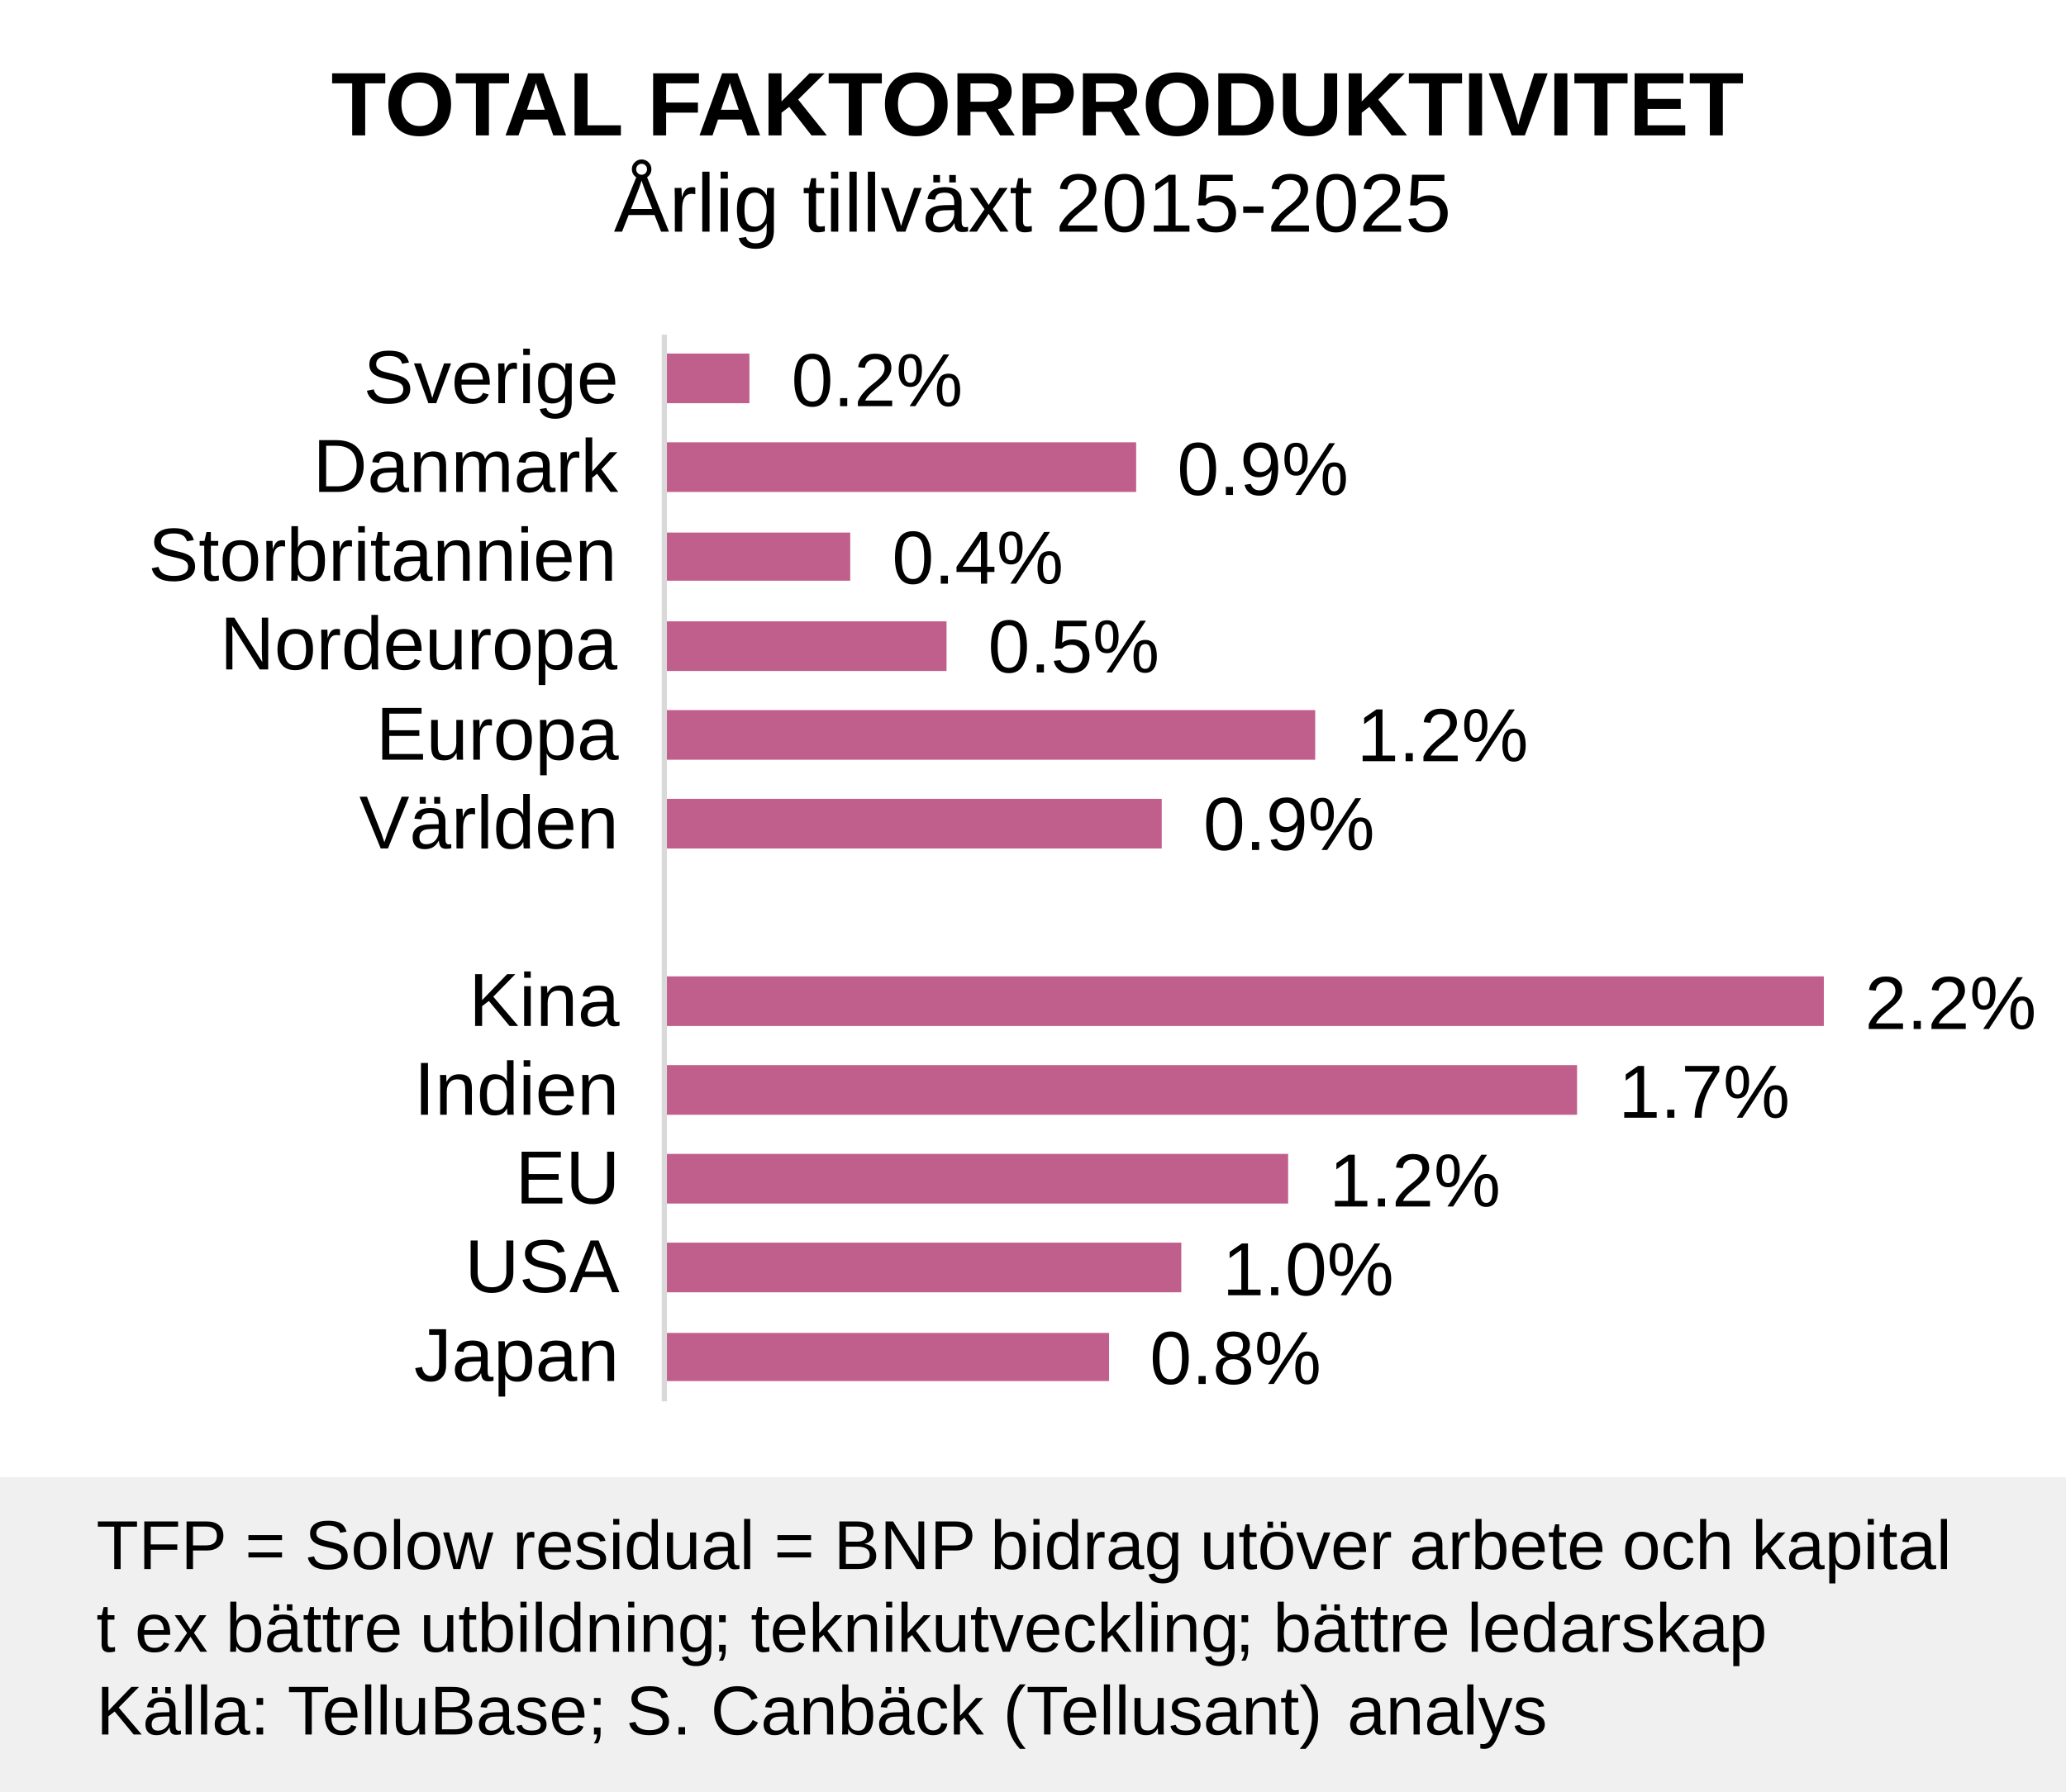
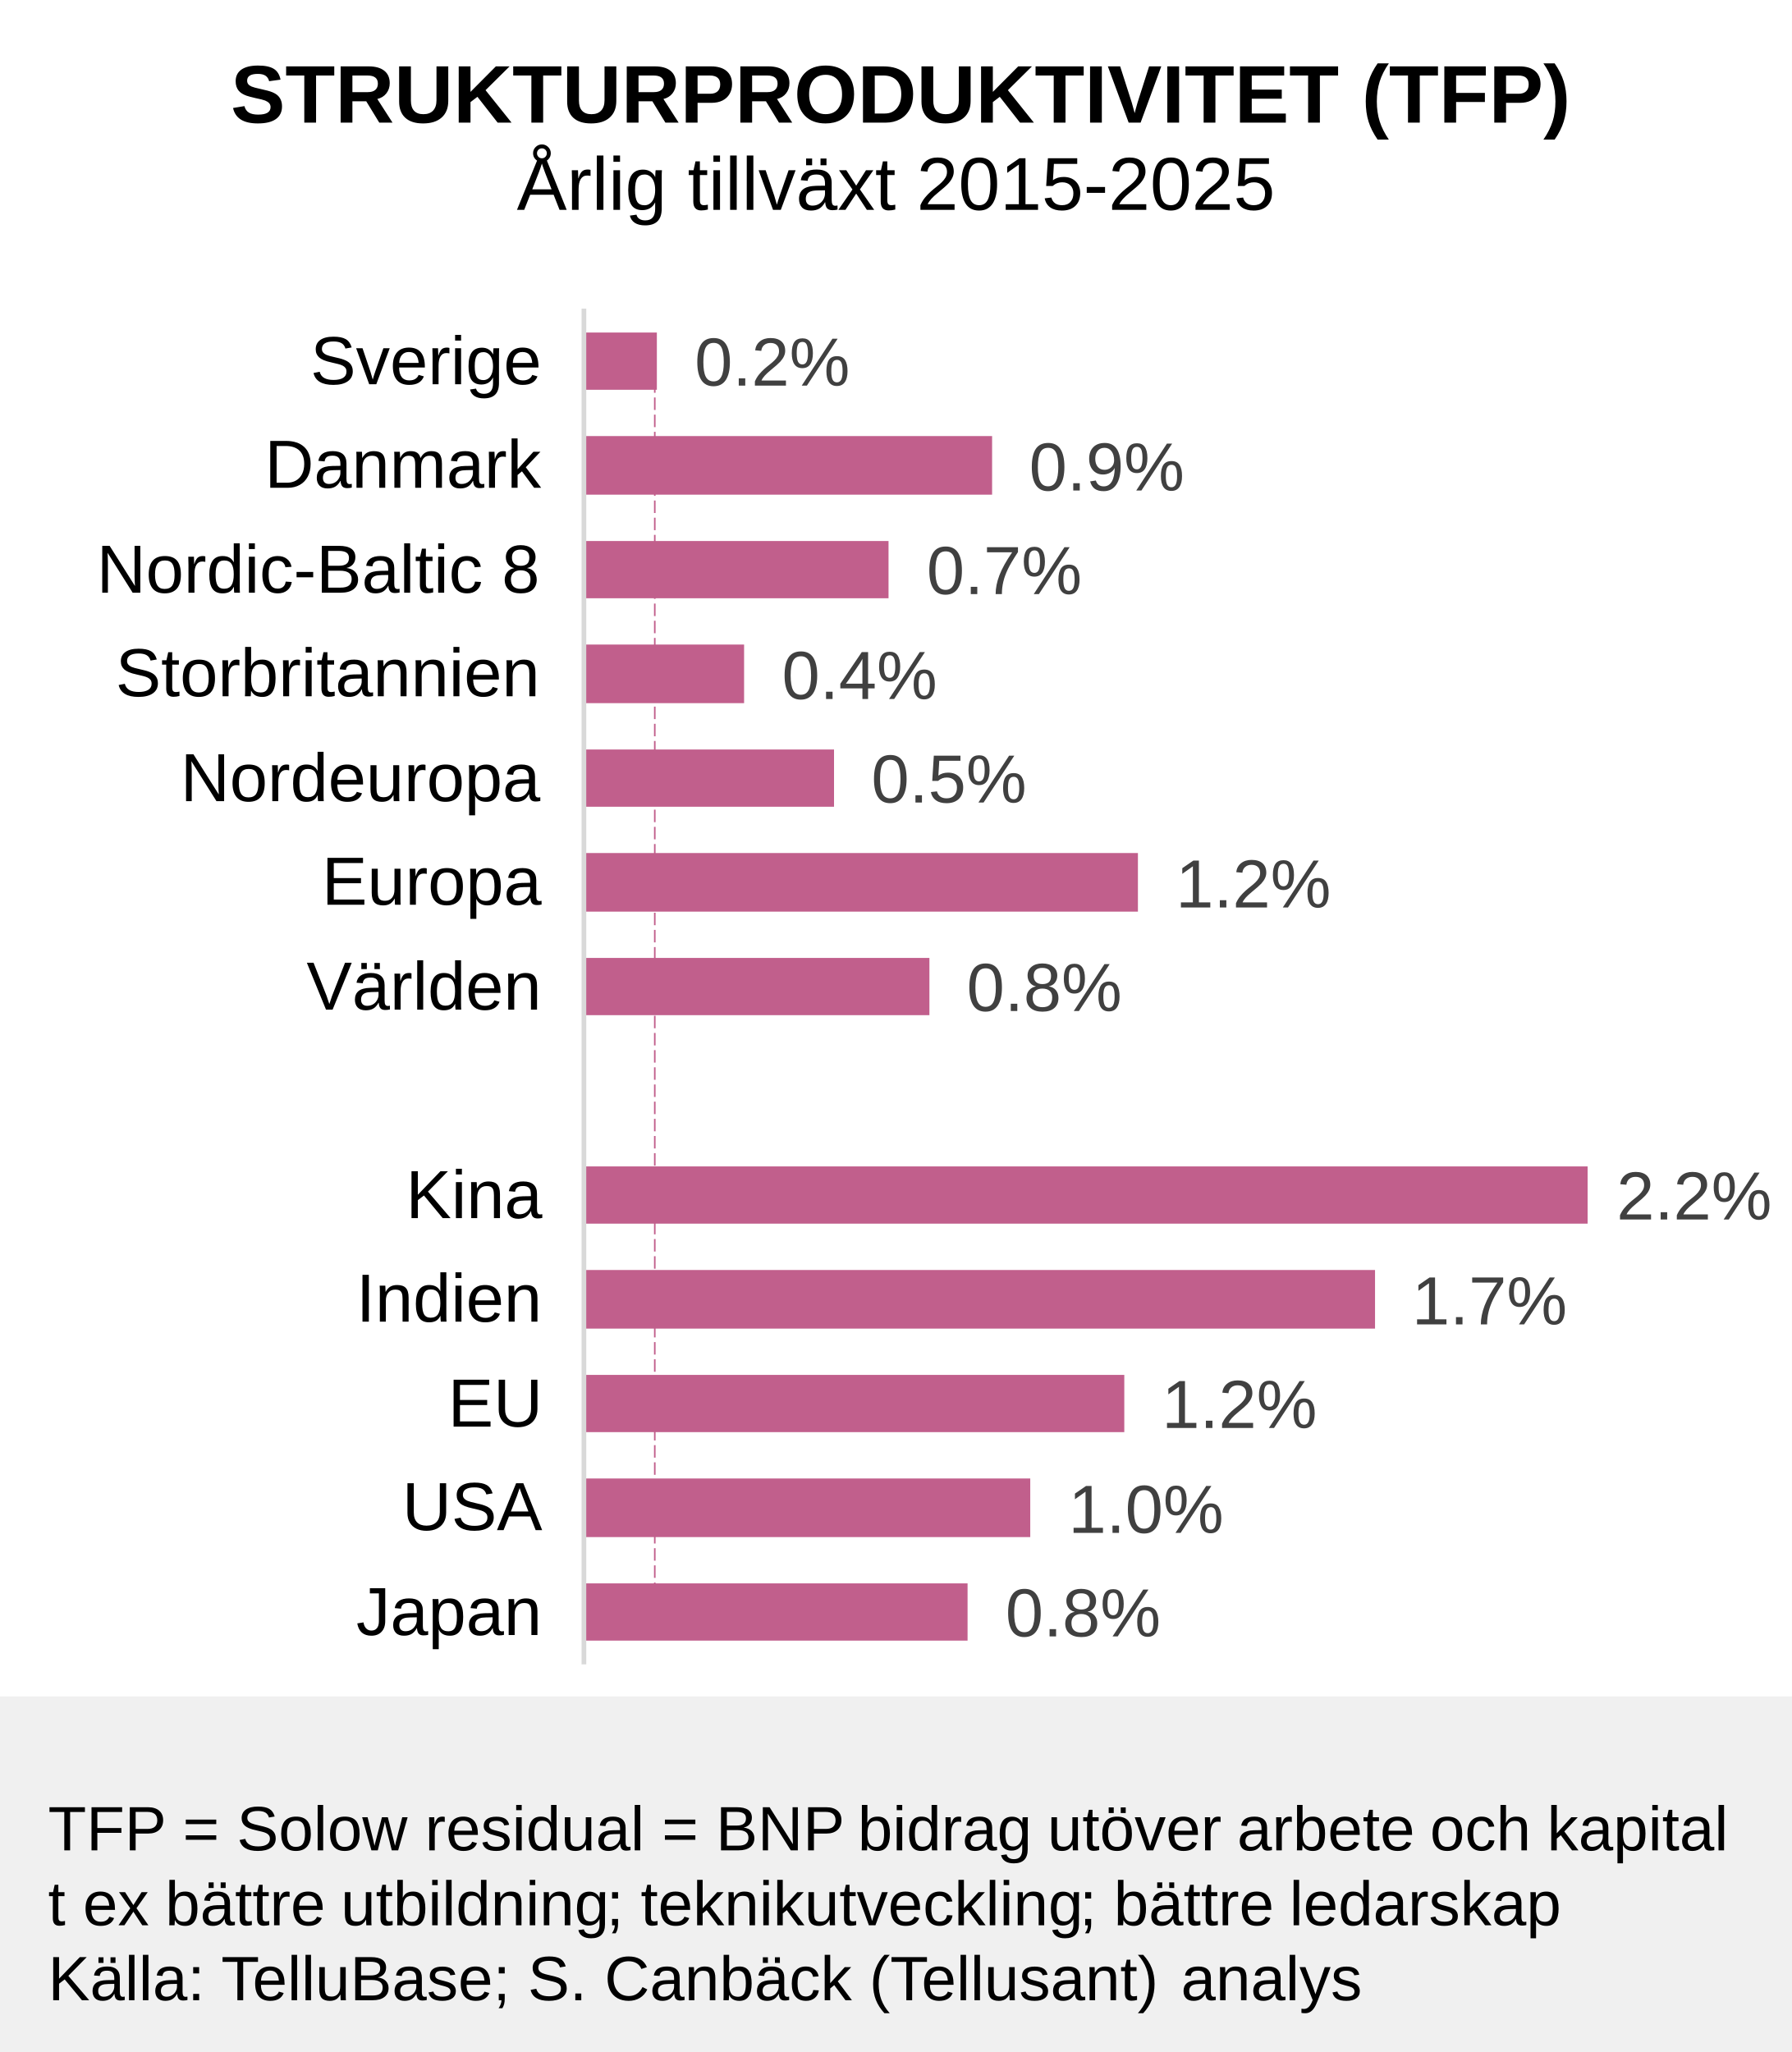
- <svg xmlns="http://www.w3.org/2000/svg" width="1373" height="1191" xml:space="preserve" overflow="hidden">
+ <svg xmlns="http://www.w3.org/2000/svg" width="1315" height="1506" xml:space="preserve" overflow="hidden">
  <defs>
    <clipPath id="clip0">
-       <rect x="637" y="344" width="1373" height="1191" />
+       <rect x="580" y="1219" width="1315" height="1506" />
+     </clipPath>
+     <clipPath id="clip1">
+       <rect x="1008" y="1445" width="844" height="999" />
    </clipPath>
  </defs>
-   <g clip-path="url(#clip0)" transform="translate(-637 -344)">
-     <text font-family="Arial,Arial_MSFontService,sans-serif" font-weight="400" font-size="46" transform="matrix(1 0 0 1 701.006 1387)">TFP = Solow residual = BNP </text>
-     <text font-family="Arial,Arial_MSFontService,sans-serif" font-weight="400" font-size="46" transform="matrix(1 0 0 1 1295.12 1387)">bidrag</text>
-     <text font-family="Arial,Arial_MSFontService,sans-serif" font-weight="400" font-size="46" transform="matrix(1 0 0 1 1434.34 1387)">utöver</text>
-     <text font-family="Arial,Arial_MSFontService,sans-serif" font-weight="400" font-size="46" transform="matrix(1 0 0 1 1573.56 1387)">arbete</text>
-     <text font-family="Arial,Arial_MSFontService,sans-serif" font-weight="400" font-size="46" transform="matrix(1 0 0 1 1715.07 1387)">och </text>
-     <text font-family="Arial,Arial_MSFontService,sans-serif" font-weight="400" font-size="46" transform="matrix(1 0 0 1 1801.01 1387)">kapital</text>
-     <text font-family="Arial,Arial_MSFontService,sans-serif" font-weight="400" font-size="46" transform="matrix(1 0 0 1 701.006 1442)">t ex </text>
-     <text font-family="Arial,Arial_MSFontService,sans-serif" font-weight="400" font-size="46" transform="matrix(1 0 0 1 786.944 1442)">bättre</text>
-     <text font-family="Arial,Arial_MSFontService,sans-serif" font-weight="400" font-size="46" transform="matrix(1 0 0 1 915.85 1442)">utbildning</text>
-     <text font-family="Arial,Arial_MSFontService,sans-serif" font-weight="400" font-size="46" transform="matrix(1 0 0 1 1110.64 1442)">; </text>
-     <text font-family="Arial,Arial_MSFontService,sans-serif" font-weight="400" font-size="46" transform="matrix(1 0 0 1 1135.85 1442)">teknikutveckling</text>
-     <text font-family="Arial,Arial_MSFontService,sans-serif" font-weight="400" font-size="46" transform="matrix(1 0 0 1 1457.83 1442)">; </text>
-     <text font-family="Arial,Arial_MSFontService,sans-serif" font-weight="400" font-size="46" transform="matrix(1 0 0 1 1483.04 1442)">bättre</text>
-     <text font-family="Arial,Arial_MSFontService,sans-serif" font-weight="400" font-size="46" transform="matrix(1 0 0 1 1611.94 1442)">ledarskap</text>
-     <text font-family="Arial,Arial_MSFontService,sans-serif" font-weight="400" font-size="46" transform="matrix(1 0 0 1 701.006 1497)">Källa: TelluBase; S. Canbäck (Tellusant) </text>
-     <text font-family="Arial,Arial_MSFontService,sans-serif" font-weight="400" font-size="46" transform="matrix(1 0 0 1 1532.31 1497)">analys</text>
-     <rect x="637" y="344" width="1373" height="982" fill="#FFFFFF" />
-     <g>
-       <path d="M1374.05 1262.04 1079 1262.04 1079 1230.04 1374.05 1230.04ZM1422.05 1203.04 1079 1203.04 1079 1170.04 1422.05 1170.04ZM1493.05 1144.04 1079 1144.04 1079 1111.04 1493.05 1111.04ZM1685.06 1085.04 1079 1085.04 1079 1052.03 1685.06 1052.03ZM1849.06 1026.03 1079 1026.03 1079 993.033 1849.06 993.033ZM1409.05 908.03 1079 908.03 1079 875.029 1409.05 875.029ZM1511.05 849.028 1079 849.028 1079 816.027 1511.05 816.027ZM1266.04 790.026 1079 790.026 1079 757.025 1266.04 757.025ZM1202.04 730.024 1079 730.024 1079 698.023 1202.04 698.023ZM1392.05 671.022 1079 671.022 1079 638.021 1392.05 638.021ZM1135.04 612.02 1079 612.02 1079 579.019 1135.04 579.019Z" fill="#C15F8C" />
+   <g clip-path="url(#clip0)" transform="translate(-580 -1219)">
+     <rect x="580" y="1219" width="1315" height="1245" fill="#FFFFFF" />
+     <g clip-path="url(#clip1)">
+       <path d="M1290.04 2423.08 1008 2423.08 1008 2381.08 1290.04 2381.08ZM1336.04 2347.08 1008 2347.08 1008 2304.08 1336.04 2304.08ZM1405.05 2270.07 1008 2270.07 1008 2228.07 1405.05 2228.07ZM1589.05 2194.07 1008 2194.07 1008 2151.07 1589.05 2151.07ZM1745.06 2117.07 1008 2117.07 1008 2075.07 1745.06 2075.07ZM1262.04 1964.06 1008 1964.06 1008 1922.06 1262.04 1922.06ZM1415.05 1888.06 1008 1888.06 1008 1845.06 1415.05 1845.06ZM1192.04 1811.06 1008 1811.06 1008 1769.06 1192.04 1769.06ZM1126.04 1735.06 1008 1735.06 1008 1692.06 1126.04 1692.06ZM1232.04 1658.05 1008 1658.05 1008 1616.05 1232.04 1616.05ZM1308.04 1582.05 1008 1582.05 1008 1539.05 1308.04 1539.05ZM1062.03 1505.05 1008 1505.05 1008 1463.05 1062.03 1463.05Z" fill="#C15F8C" />
    </g>
    <g>
-       <path d="M0 0 0 709" stroke="#D9D9D9" stroke-width="3.438" stroke-linejoin="round" stroke-miterlimit="10" fill="none" fill-rule="evenodd" transform="matrix(1 0 0 -1 1078.5 1275.5)" />
+       <path d="M0 0 0 995" stroke="#D9D9D9" stroke-width="3.438" stroke-linejoin="round" stroke-miterlimit="10" fill="none" fill-rule="evenodd" transform="matrix(1 0 0 -1 1008.5 2440.5)" />
    </g>
    <g>
-       <text font-family="Arial,Arial_MSFontService,sans-serif" font-weight="400" font-size="50" transform="matrix(1 0 0 1 1401.14 1264)">0.8%</text>
+       <text fill="#404040" font-family="Arial,Arial_MSFontService,sans-serif" font-weight="400" font-size="50" transform="matrix(1 0 0 1 1317.85 2420)">0.8%</text>
    </g>
    <g>
-       <text font-family="Arial,Arial_MSFontService,sans-serif" font-weight="400" font-size="50" transform="matrix(1 0 0 1 1449.37 1205)">1.0%</text>
+       <text fill="#404040" font-family="Arial,Arial_MSFontService,sans-serif" font-weight="400" font-size="50" transform="matrix(1 0 0 1 1364.03 2344)">1.0%</text>
    </g>
    <g>
-       <text font-family="Arial,Arial_MSFontService,sans-serif" font-weight="400" font-size="50" transform="matrix(1 0 0 1 1520.33 1146)">1.2%</text>
+       <text fill="#404040" font-family="Arial,Arial_MSFontService,sans-serif" font-weight="400" font-size="50" transform="matrix(1 0 0 1 1432.58 2267)">1.2%</text>
    </g>
    <g>
-       <text font-family="Arial,Arial_MSFontService,sans-serif" font-weight="400" font-size="50" transform="matrix(1 0 0 1 1712.61 1087)">1.7%</text>
+       <text fill="#404040" font-family="Arial,Arial_MSFontService,sans-serif" font-weight="400" font-size="50" transform="matrix(1 0 0 1 1616.09 2191)">1.7%</text>
    </g>
    <g>
-       <text font-family="Arial,Arial_MSFontService,sans-serif" font-weight="400" font-size="50" transform="matrix(1 0 0 1 1876.39 1028)">2.2%</text>
+       <text fill="#404040" font-family="Arial,Arial_MSFontService,sans-serif" font-weight="400" font-size="50" transform="matrix(1 0 0 1 1766.3 2114)">2.2%</text>
    </g>
    <g>
-       <text font-family="Arial,Arial_MSFontService,sans-serif" font-weight="400" font-size="50" transform="matrix(1 0 0 1 1436.66 909)">0.9%</text>
+       <text fill="#404040" font-family="Arial,Arial_MSFontService,sans-serif" font-weight="400" font-size="50" transform="matrix(1 0 0 1 1289.39 1961)">0.8%</text>
    </g>
    <g>
-       <text font-family="Arial,Arial_MSFontService,sans-serif" font-weight="400" font-size="50" transform="matrix(1 0 0 1 1538.76 850)">1.2%</text>
+       <text fill="#404040" font-family="Arial,Arial_MSFontService,sans-serif" font-weight="400" font-size="50" transform="matrix(1 0 0 1 1442.8 1885)">1.2%</text>
    </g>
    <g>
-       <text font-family="Arial,Arial_MSFontService,sans-serif" font-weight="400" font-size="50" transform="matrix(1 0 0 1 1293.62 791)">0.5%</text>
+       <text fill="#404040" font-family="Arial,Arial_MSFontService,sans-serif" font-weight="400" font-size="50" transform="matrix(1 0 0 1 1219.42 1808)">0.5%</text>
    </g>
    <g>
-       <text font-family="Arial,Arial_MSFontService,sans-serif" font-weight="400" font-size="50" transform="matrix(1 0 0 1 1229.83 732)">0.4%</text>
+       <text fill="#404040" font-family="Arial,Arial_MSFontService,sans-serif" font-weight="400" font-size="50" transform="matrix(1 0 0 1 1153.82 1732)">0.4%</text>
    </g>
    <g>
-       <text font-family="Arial,Arial_MSFontService,sans-serif" font-weight="400" font-size="50" transform="matrix(1 0 0 1 1419.29 673)">0.9%</text>
+       <text fill="#404040" font-family="Arial,Arial_MSFontService,sans-serif" font-weight="400" font-size="50" transform="matrix(1 0 0 1 1260.03 1655)">0.7%</text>
    </g>
    <g>
-       <text font-family="Arial,Arial_MSFontService,sans-serif" font-weight="400" font-size="50" transform="matrix(1 0 0 1 1162.92 614)">0.2%</text>
+       <text fill="#404040" font-family="Arial,Arial_MSFontService,sans-serif" font-weight="400" font-size="50" transform="matrix(1 0 0 1 1335.23 1579)">0.9%</text>
    </g>
    <g>
-       <text font-family="Arial,Arial_MSFontService,sans-serif" font-weight="400" font-size="50" transform="matrix(1 0 0 1 912.153 1262)">Japan</text>
+       <text fill="#404040" font-family="Arial,Arial_MSFontService,sans-serif" font-weight="400" font-size="50" transform="matrix(1 0 0 1 1089.76 1502)">0.2%</text>
    </g>
    <g>
-       <text font-family="Arial,Arial_MSFontService,sans-serif" font-weight="400" font-size="50" transform="matrix(1 0 0 1 945.909 1203)">USA</text>
+       <text font-family="Arial,Arial_MSFontService,sans-serif" font-weight="400" font-size="50" transform="matrix(1 0 0 1 841.392 2419)">Japan</text>
    </g>
    <g>
-       <text font-family="Arial,Arial_MSFontService,sans-serif" font-weight="400" font-size="50" transform="matrix(1 0 0 1 979.528 1144)">EU</text>
+       <text font-family="Arial,Arial_MSFontService,sans-serif" font-weight="400" font-size="50" transform="matrix(1 0 0 1 875.148 2342)">USA</text>
    </g>
    <g>
-       <text font-family="Arial,Arial_MSFontService,sans-serif" font-weight="400" font-size="50" transform="matrix(1 0 0 1 912.153 1085)">Indien</text>
+       <text font-family="Arial,Arial_MSFontService,sans-serif" font-weight="400" font-size="50" transform="matrix(1 0 0 1 908.767 2266)">EU</text>
    </g>
    <g>
-       <text font-family="Arial,Arial_MSFontService,sans-serif" font-weight="400" font-size="50" transform="matrix(1 0 0 1 948.636 1026)">Kina</text>
+       <text font-family="Arial,Arial_MSFontService,sans-serif" font-weight="400" font-size="50" transform="matrix(1 0 0 1 841.392 2189)">Indien</text>
    </g>
    <g>
-       <text font-family="Arial,Arial_MSFontService,sans-serif" font-weight="400" font-size="50" transform="matrix(1 0 0 1 875.738 908)">Världen</text>
+       <text font-family="Arial,Arial_MSFontService,sans-serif" font-weight="400" font-size="50" transform="matrix(1 0 0 1 877.875 2113)">Kina</text>
    </g>
    <g>
-       <text font-family="Arial,Arial_MSFontService,sans-serif" font-weight="400" font-size="50" transform="matrix(1 0 0 1 886.944 849)">Europa</text>
+       <text font-family="Arial,Arial_MSFontService,sans-serif" font-weight="400" font-size="50" transform="matrix(1 0 0 1 804.977 1960)">Världen</text>
    </g>
    <g>
-       <text font-family="Arial,Arial_MSFontService,sans-serif" font-weight="400" font-size="50" transform="matrix(1 0 0 1 783.2 789)">Nordeuropa</text>
+       <text font-family="Arial,Arial_MSFontService,sans-serif" font-weight="400" font-size="50" transform="matrix(1 0 0 1 816.184 1883)">Europa</text>
    </g>
    <g>
-       <text font-family="Arial,Arial_MSFontService,sans-serif" font-weight="400" font-size="50" transform="matrix(1 0 0 1 735.579 730)">Storbritannien</text>
+       <text font-family="Arial,Arial_MSFontService,sans-serif" font-weight="400" font-size="50" transform="matrix(1 0 0 1 712.44 1807)">Nordeuropa</text>
    </g>
    <g>
-       <text font-family="Arial,Arial_MSFontService,sans-serif" font-weight="400" font-size="50" transform="matrix(1 0 0 1 844.984 671)">Danmark</text>
+       <text font-family="Arial,Arial_MSFontService,sans-serif" font-weight="400" font-size="50" transform="matrix(1 0 0 1 664.818 1730)">Storbritannien</text>
    </g>
    <g>
-       <text font-family="Arial,Arial_MSFontService,sans-serif" font-weight="400" font-size="50" transform="matrix(1 0 0 1 878.579 612)">Sverige</text>
+       <text font-family="Arial,Arial_MSFontService,sans-serif" font-weight="400" font-size="50" transform="matrix(1 0 0 1 650.93 1654)">Nordic-Baltic 8</text>
    </g>
    <g>
-       <text font-family="Arial,Arial_MSFontService,sans-serif" font-weight="700" font-size="60" transform="matrix(1 0 0 1 857.046 434)">TOTAL FAKTORPRODUKTIVITET</text>
+       <text font-family="Arial,Arial_MSFontService,sans-serif" font-weight="400" font-size="50" transform="matrix(1 0 0 1 774.223 1577)">Danmark</text>
    </g>
    <g>
-       <text font-family="Arial,Arial_MSFontService,sans-serif" font-weight="400" font-size="55" transform="matrix(1 0 0 1 1044.99 498)">Årlig tillväxt 2015</text>
+       <text font-family="Arial,Arial_MSFontService,sans-serif" font-weight="400" font-size="50" transform="matrix(1 0 0 1 807.819 1501)">Sverige</text>
    </g>
    <g>
-       <text font-family="Arial,Arial_MSFontService,sans-serif" font-weight="400" font-size="55" transform="matrix(1 0 0 1 1460.76 498)">-</text>
+       <text font-family="Arial,Arial_MSFontService,sans-serif" font-weight="700" font-size="60" transform="matrix(1 0 0 1 749.283 1309)">STRUKTURPRODUKTIVITET (TFP)</text>
    </g>
    <g>
-       <text font-family="Arial,Arial_MSFontService,sans-serif" font-weight="400" font-size="55" transform="matrix(1 0 0 1 1479.07 498)">2025</text>
+       <text font-family="Arial,Arial_MSFontService,sans-serif" font-weight="400" font-size="55" transform="matrix(1 0 0 1 959.268 1373)">Årlig tillväxt 2015</text>
    </g>
+     <g>
+       <text font-family="Arial,Arial_MSFontService,sans-serif" font-weight="400" font-size="55" transform="matrix(1 0 0 1 1375.05 1373)">-</text>
+     </g>
+     <g>
+       <text font-family="Arial,Arial_MSFontService,sans-serif" font-weight="400" font-size="55" transform="matrix(1 0 0 1 1393.36 1373)">2025</text>
+     </g>
+     <text font-family="Arial,Arial_MSFontService,sans-serif" font-weight="400" font-size="46" transform="matrix(1 0 0 1 615.277 2577)">TFP = Solow residual = BNP </text>
+     <text font-family="Arial,Arial_MSFontService,sans-serif" font-weight="400" font-size="46" transform="matrix(1 0 0 1 1209.39 2577)">bidrag</text>
+     <text font-family="Arial,Arial_MSFontService,sans-serif" font-weight="400" font-size="46" transform="matrix(1 0 0 1 1348.61 2577)">utöver</text>
+     <text font-family="Arial,Arial_MSFontService,sans-serif" font-weight="400" font-size="46" transform="matrix(1 0 0 1 1487.83 2577)">arbete</text>
+     <text font-family="Arial,Arial_MSFontService,sans-serif" font-weight="400" font-size="46" transform="matrix(1 0 0 1 1629.34 2577)">och </text>
+     <text font-family="Arial,Arial_MSFontService,sans-serif" font-weight="400" font-size="46" transform="matrix(1 0 0 1 1715.28 2577)">kapital</text>
+     <text font-family="Arial,Arial_MSFontService,sans-serif" font-weight="400" font-size="46" transform="matrix(1 0 0 1 615.277 2632)">t ex </text>
+     <text font-family="Arial,Arial_MSFontService,sans-serif" font-weight="400" font-size="46" transform="matrix(1 0 0 1 701.215 2632)">bättre</text>
+     <text font-family="Arial,Arial_MSFontService,sans-serif" font-weight="400" font-size="46" transform="matrix(1 0 0 1 830.121 2632)">utbildning</text>
+     <text font-family="Arial,Arial_MSFontService,sans-serif" font-weight="400" font-size="46" transform="matrix(1 0 0 1 1024.91 2632)">; </text>
+     <text font-family="Arial,Arial_MSFontService,sans-serif" font-weight="400" font-size="46" transform="matrix(1 0 0 1 1050.12 2632)">teknikutveckling</text>
+     <text font-family="Arial,Arial_MSFontService,sans-serif" font-weight="400" font-size="46" transform="matrix(1 0 0 1 1372.1 2632)">; </text>
+     <text font-family="Arial,Arial_MSFontService,sans-serif" font-weight="400" font-size="46" transform="matrix(1 0 0 1 1397.31 2632)">bättre</text>
+     <text font-family="Arial,Arial_MSFontService,sans-serif" font-weight="400" font-size="46" transform="matrix(1 0 0 1 1526.21 2632)">ledarskap</text>
+     <text font-family="Arial,Arial_MSFontService,sans-serif" font-weight="400" font-size="46" transform="matrix(1 0 0 1 615.277 2687)">Källa: TelluBase; S. Canbäck (Tellusant) </text>
+     <text font-family="Arial,Arial_MSFontService,sans-serif" font-weight="400" font-size="46" transform="matrix(1 0 0 1 1446.58 2687)">analys</text>
+     <path d="M1060.5 1485.5 1060.5 2391.9" stroke="#C15F8C" stroke-width="1.146" stroke-miterlimit="8" stroke-dasharray="9.167 3.438" fill="none" fill-rule="evenodd" />
  </g>
</svg>
